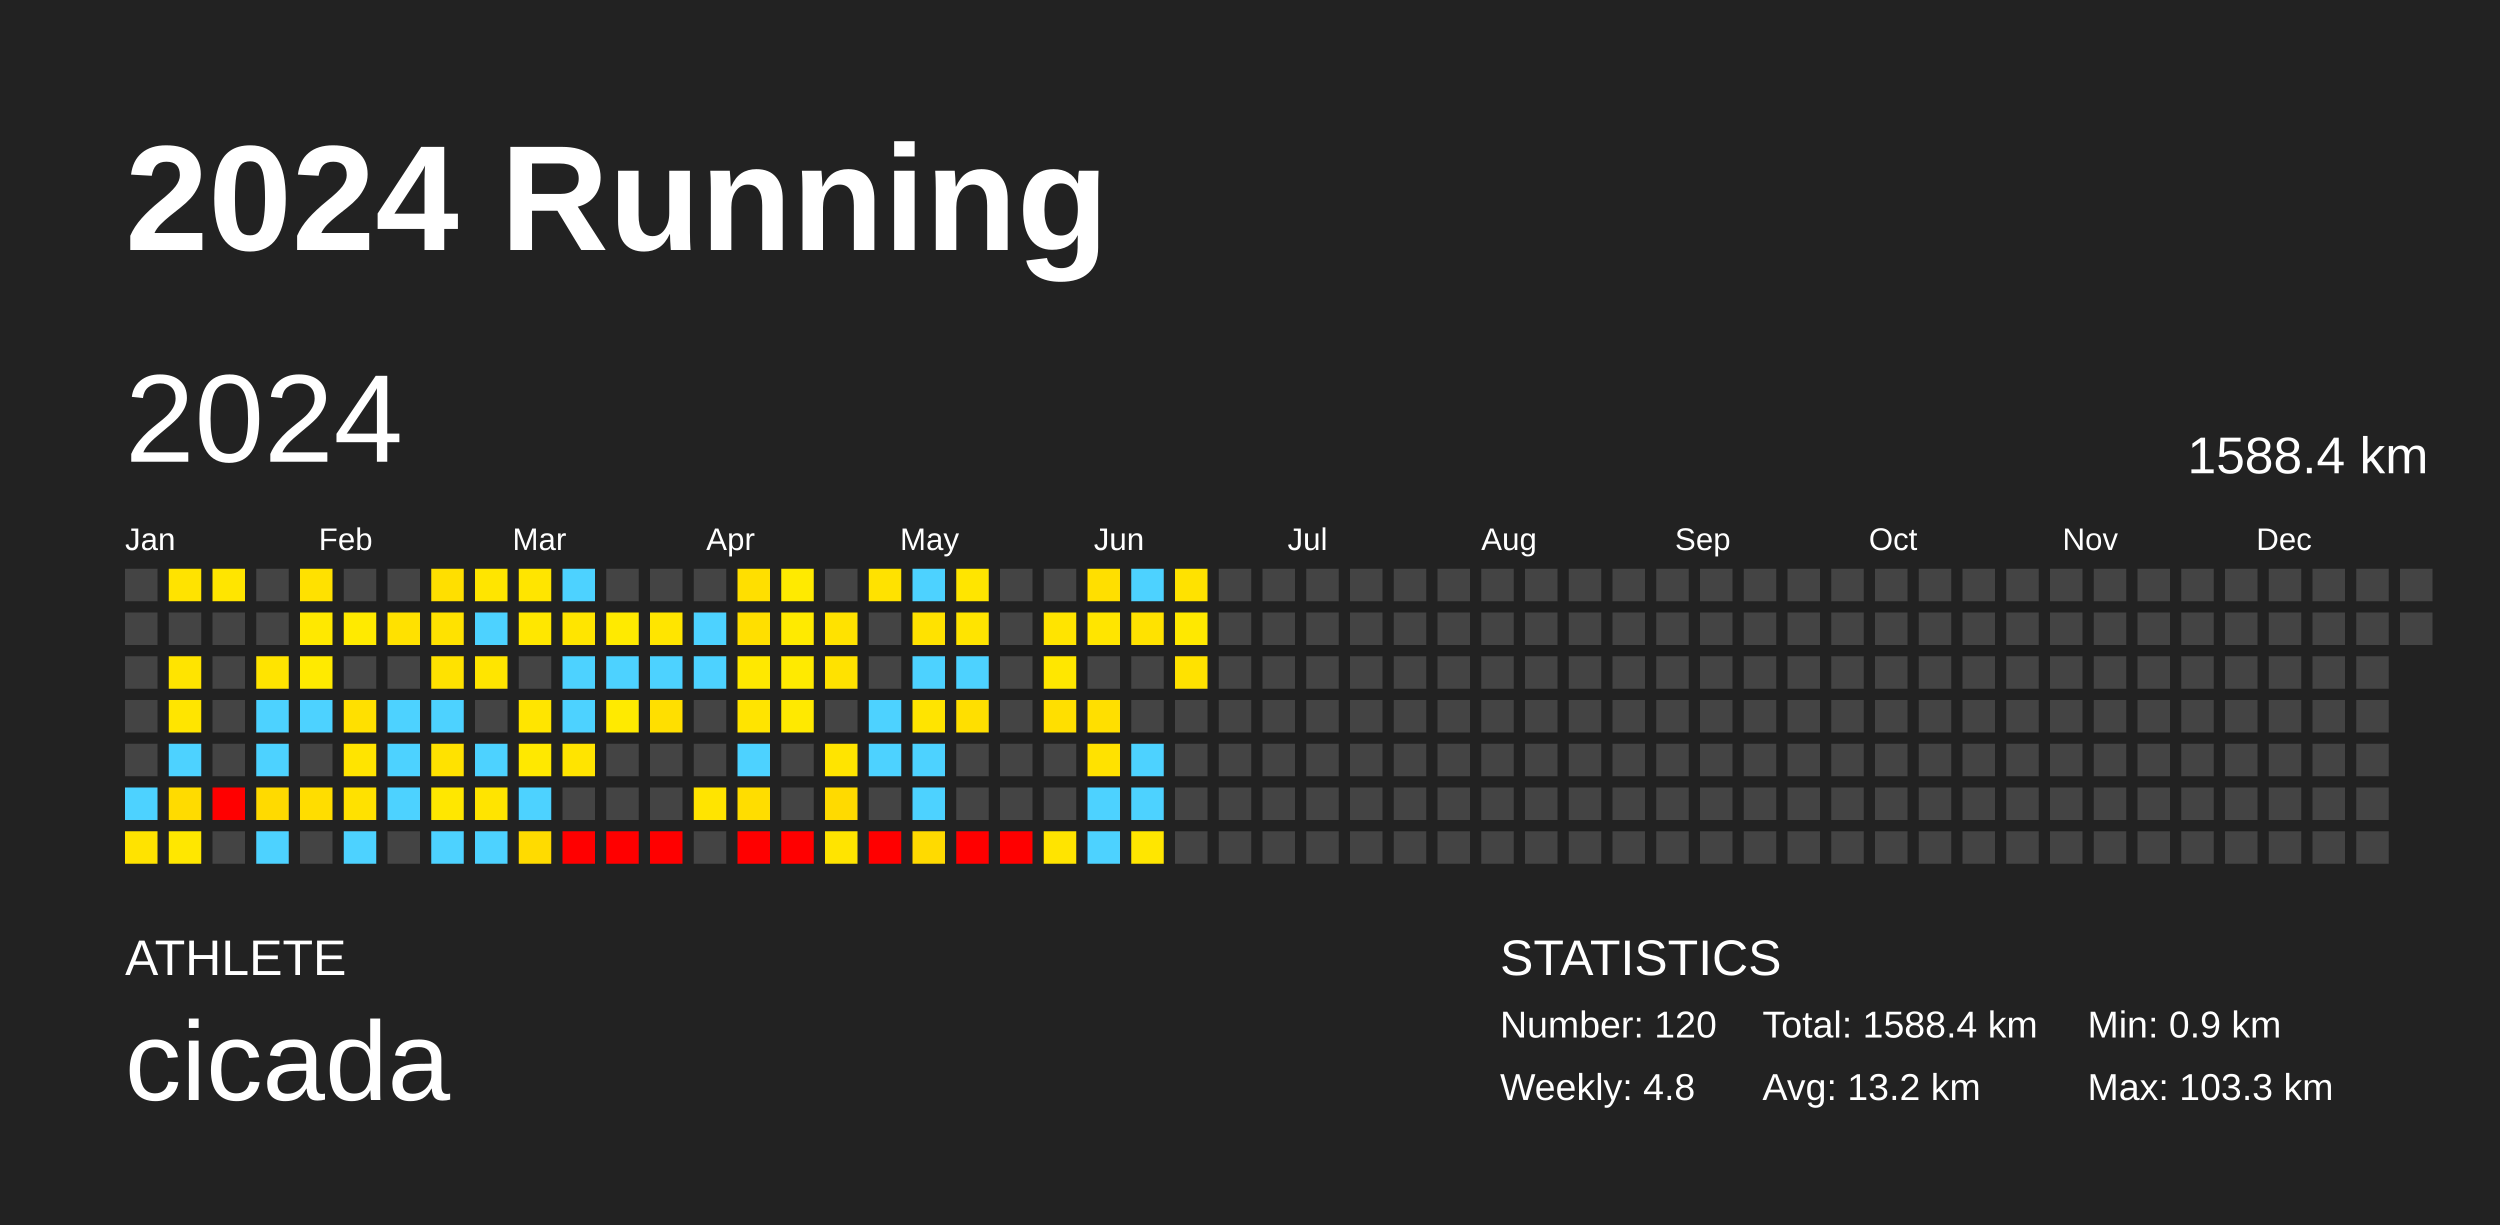
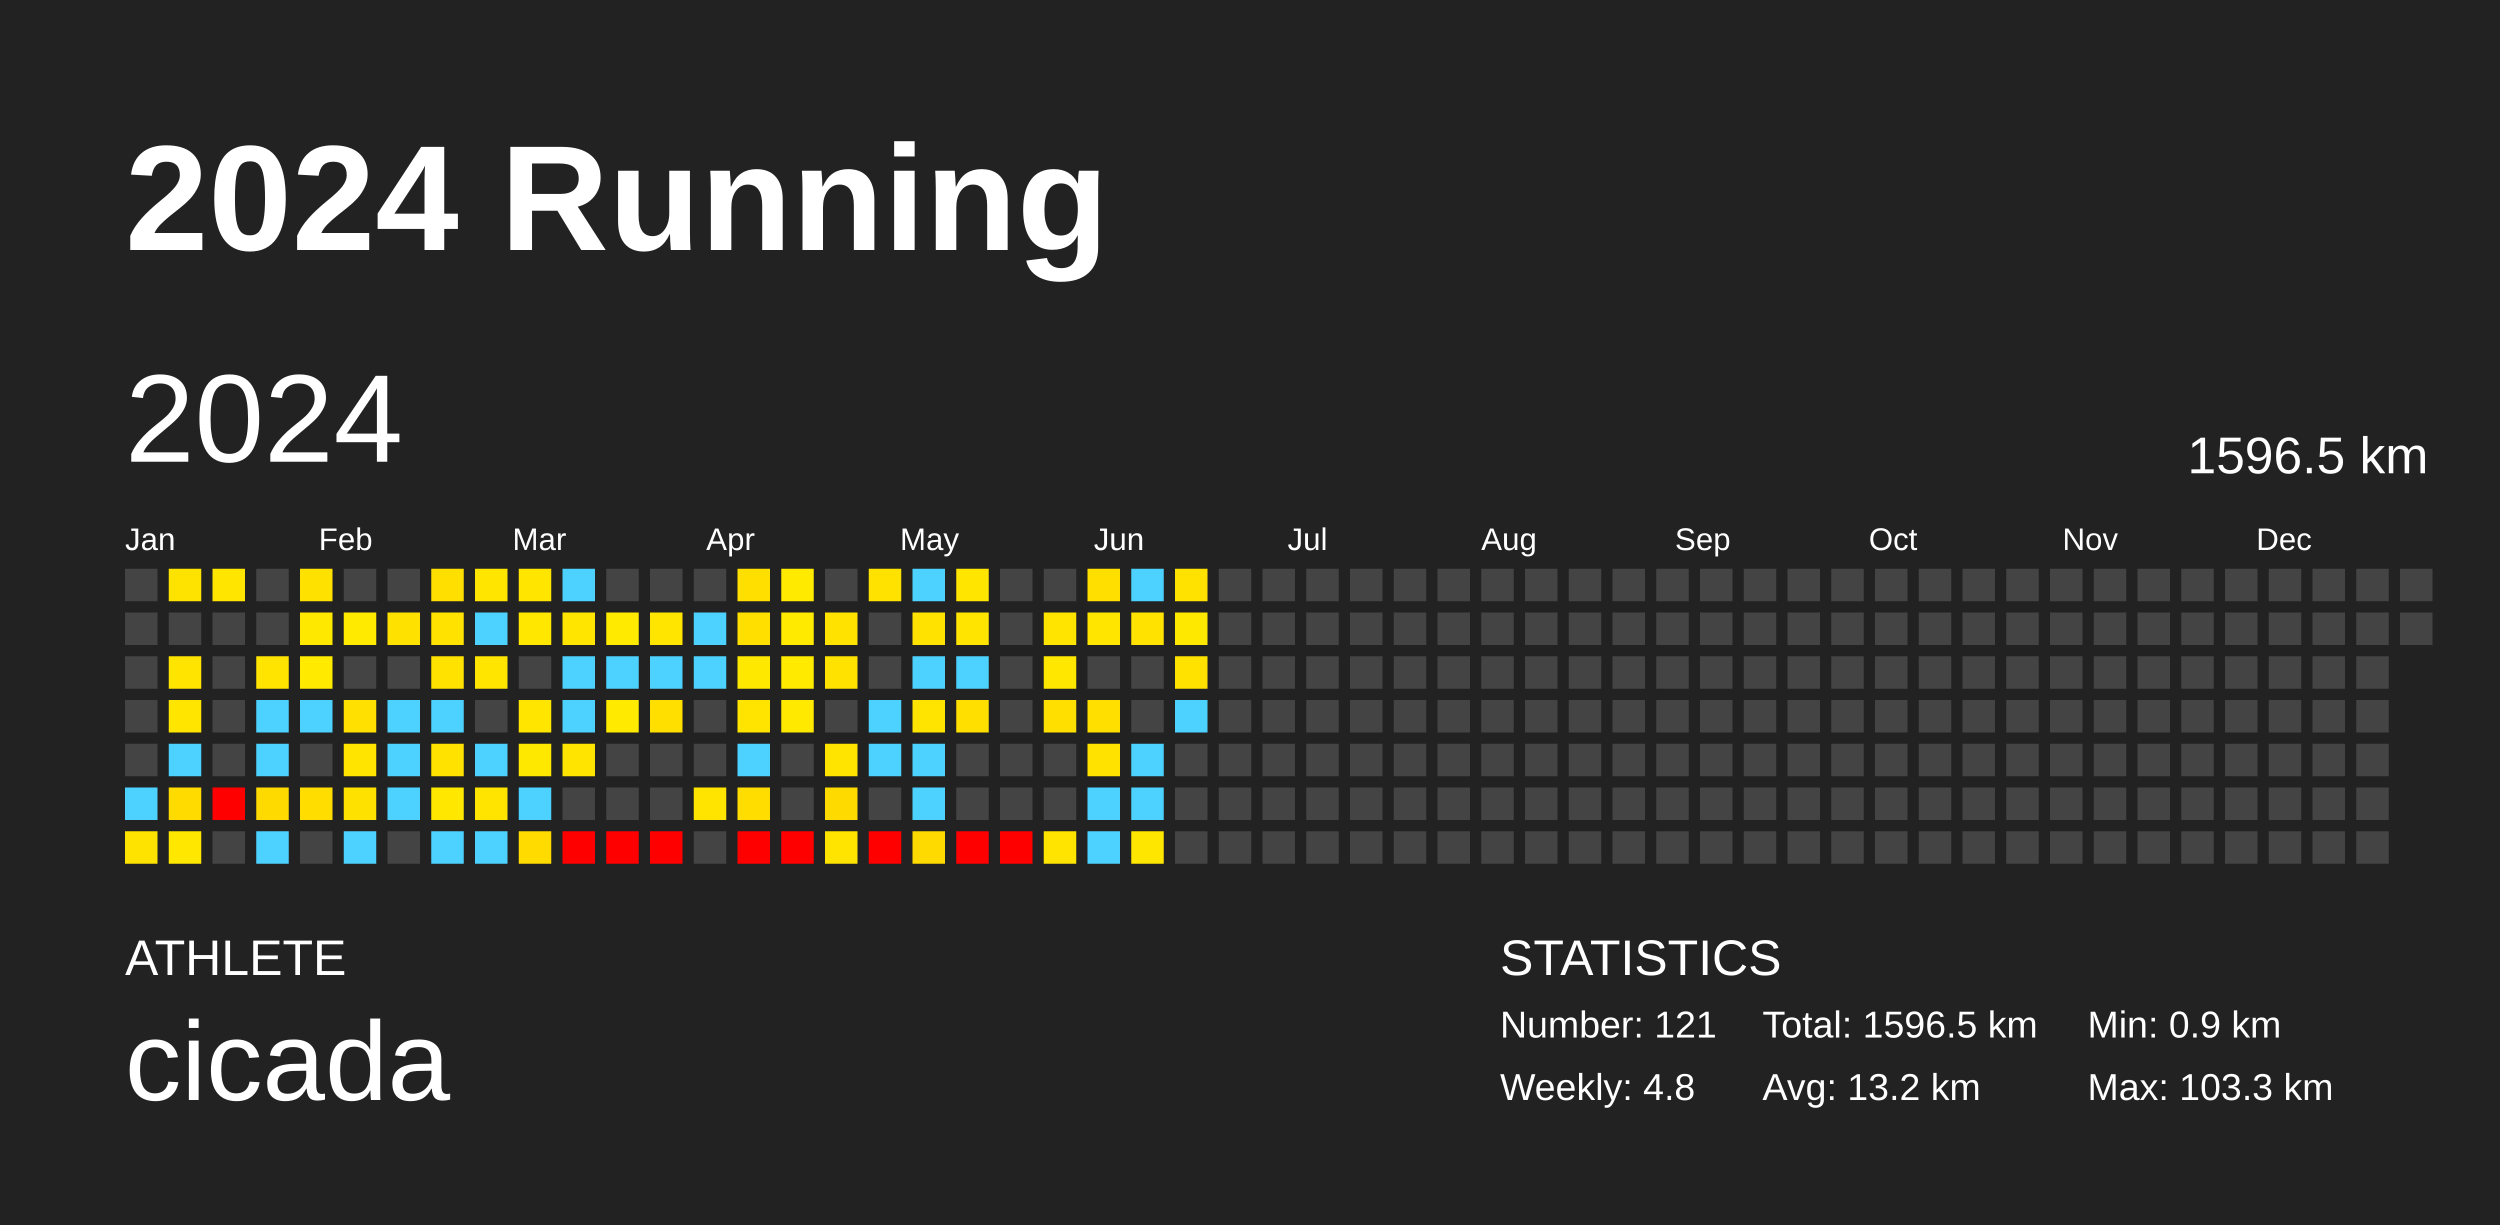
<svg xmlns="http://www.w3.org/2000/svg" baseProfile="full" height="98mm" version="1.1" viewBox="0,0,200,98" width="200mm">
  <defs />
  <rect fill="#222222" height="98" width="200" x="0" y="0" />
  <text fill="#FFFFFF" style="font-size:12px; font-family:Arial; font-weight:bold;" x="10" y="20">2024 Running</text>
  <text fill="#FFFFFF" style="font-size:4px; font-family:Arial" x="10" y="78">ATHLETE</text>
  <text fill="#FFFFFF" style="font-size:9px; font-family:Arial" x="10" y="88">cicada</text>
  <text fill="#FFFFFF" style="font-size:4px; font-family:Arial" x="120" y="78">STATISTICS</text>
-   <text fill="#FFFFFF" style="font-size:3px; font-family:Arial" x="120" y="83">Number: 120</text>
+   <text fill="#FFFFFF" style="font-size:3px; font-family:Arial" x="120" y="83">Number: 121</text>
  <text fill="#FFFFFF" style="font-size:3px; font-family:Arial" x="120" y="88">Weekly: 4.8</text>
-   <text fill="#FFFFFF" style="font-size:3px; font-family:Arial" x="141" y="83">Total: 1588.4 km</text>
+   <text fill="#FFFFFF" style="font-size:3px; font-family:Arial" x="141" y="83">Total: 1596.5 km</text>
  <text fill="#FFFFFF" style="font-size:3px; font-family:Arial" x="141" y="88">Avg: 13.2 km</text>
  <text fill="#FFFFFF" style="font-size:3px; font-family:Arial" x="167" y="83">Min: 0.9 km</text>
  <text fill="#FFFFFF" style="font-size:3px; font-family:Arial" x="167" y="88">Max: 103.3 km</text>
  <text dominant-baseline="hanging" fill="#FFFFFF" style="font-size:10.0px; font-family:Arial;" x="10" y="30">2024</text>
-   <text dominant-baseline="hanging" fill="#FFFFFF" style="font-size:4.125px; font-family:Arial;" x="175" y="35">1588.4 km</text>
+   <text dominant-baseline="hanging" fill="#FFFFFF" style="font-size:4.125px; font-family:Arial;" x="175" y="35">1596.5 km</text>
  <text fill="#FFFFFF" style="font-size:2.5px; font-family:Arial" x="10.0" y="44">Jan</text>
  <text fill="#FFFFFF" style="font-size:2.5px; font-family:Arial" x="25.5" y="44">Feb</text>
  <text fill="#FFFFFF" style="font-size:2.5px; font-family:Arial" x="41.0" y="44">Mar</text>
  <text fill="#FFFFFF" style="font-size:2.5px; font-family:Arial" x="56.5" y="44">Apr</text>
  <text fill="#FFFFFF" style="font-size:2.5px; font-family:Arial" x="72.0" y="44">May</text>
  <text fill="#FFFFFF" style="font-size:2.5px; font-family:Arial" x="87.5" y="44">Jun</text>
  <text fill="#FFFFFF" style="font-size:2.5px; font-family:Arial" x="103.0" y="44">Jul</text>
  <text fill="#FFFFFF" style="font-size:2.5px; font-family:Arial" x="118.5" y="44">Aug</text>
  <text fill="#FFFFFF" style="font-size:2.5px; font-family:Arial" x="134.0" y="44">Sep</text>
  <text fill="#FFFFFF" style="font-size:2.5px; font-family:Arial" x="149.5" y="44">Oct</text>
  <text fill="#FFFFFF" style="font-size:2.5px; font-family:Arial" x="165.0" y="44">Nov</text>
  <text fill="#FFFFFF" style="font-size:2.5px; font-family:Arial" x="180.5" y="44">Dec</text>
  <rect fill="#444444" height="2.6" width="2.6" x="10.0" y="45.5" />
  <rect fill="#444444" height="2.6" width="2.6" x="10.0" y="49.0" />
  <rect fill="#444444" height="2.6" width="2.6" x="10.0" y="52.5" />
  <rect fill="#444444" height="2.6" width="2.6" x="10.0" y="56.0" />
  <rect fill="#444444" height="2.6" width="2.6" x="10.0" y="59.5" />
  <rect fill="#4dd2ff" height="2.6" width="2.6" x="10.0" y="63.0" />
  <rect fill="#ffe300" height="2.6" width="2.6" x="10.0" y="66.5" />
  <rect fill="#ffe300" height="2.6" width="2.6" x="13.5" y="45.5" />
  <rect fill="#444444" height="2.6" width="2.6" x="13.5" y="49.0" />
  <rect fill="#ffe400" height="2.6" width="2.6" x="13.5" y="52.5" />
  <rect fill="#ffe500" height="2.6" width="2.6" x="13.5" y="56.0" />
  <rect fill="#4dd2ff" height="2.6" width="2.6" x="13.5" y="59.5" />
  <rect fill="#ffdb00" height="2.6" width="2.6" x="13.5" y="63.0" />
  <rect fill="#ffe700" height="2.6" width="2.6" x="13.5" y="66.5" />
  <rect fill="#ffe500" height="2.6" width="2.6" x="17.0" y="45.5" />
  <rect fill="#444444" height="2.6" width="2.6" x="17.0" y="49.0" />
  <rect fill="#444444" height="2.6" width="2.6" x="17.0" y="52.5" />
  <rect fill="#444444" height="2.6" width="2.6" x="17.0" y="56.0" />
  <rect fill="#444444" height="2.6" width="2.6" x="17.0" y="59.5" />
  <rect fill="red" height="2.6" width="2.6" x="17.0" y="63.0" />
  <rect fill="#444444" height="2.6" width="2.6" x="17.0" y="66.5" />
  <rect fill="#444444" height="2.6" width="2.6" x="20.5" y="45.5" />
  <rect fill="#444444" height="2.6" width="2.6" x="20.5" y="49.0" />
  <rect fill="#ffe400" height="2.6" width="2.6" x="20.5" y="52.5" />
  <rect fill="#4dd2ff" height="2.6" width="2.6" x="20.5" y="56.0" />
  <rect fill="#4dd2ff" height="2.6" width="2.6" x="20.5" y="59.5" />
  <rect fill="#ffda00" height="2.6" width="2.6" x="20.5" y="63.0" />
  <rect fill="#4dd2ff" height="2.6" width="2.6" x="20.5" y="66.5" />
  <rect fill="#ffe100" height="2.6" width="2.6" x="24.0" y="45.5" />
  <rect fill="#ffe800" height="2.6" width="2.6" x="24.0" y="49.0" />
  <rect fill="#ffea00" height="2.6" width="2.6" x="24.0" y="52.5" />
  <rect fill="#4dd2ff" height="2.6" width="2.6" x="24.0" y="56.0" />
  <rect fill="#444444" height="2.6" width="2.6" x="24.0" y="59.5" />
  <rect fill="#ffdd00" height="2.6" width="2.6" x="24.0" y="63.0" />
  <rect fill="#444444" height="2.6" width="2.6" x="24.0" y="66.5" />
  <rect fill="#444444" height="2.6" width="2.6" x="27.5" y="45.5" />
  <rect fill="#ffea00" height="2.6" width="2.6" x="27.5" y="49.0" />
  <rect fill="#444444" height="2.6" width="2.6" x="27.5" y="52.5" />
  <rect fill="#ffe000" height="2.6" width="2.6" x="27.5" y="56.0" />
  <rect fill="#ffe400" height="2.6" width="2.6" x="27.5" y="59.5" />
  <rect fill="#ffe100" height="2.6" width="2.6" x="27.5" y="63.0" />
  <rect fill="#4dd2ff" height="2.6" width="2.6" x="27.5" y="66.5" />
  <rect fill="#444444" height="2.6" width="2.6" x="31.0" y="45.5" />
  <rect fill="#ffe100" height="2.6" width="2.6" x="31.0" y="49.0" />
  <rect fill="#444444" height="2.6" width="2.6" x="31.0" y="52.5" />
  <rect fill="#4dd2ff" height="2.6" width="2.6" x="31.0" y="56.0" />
  <rect fill="#4dd2ff" height="2.6" width="2.6" x="31.0" y="59.5" />
  <rect fill="#4dd2ff" height="2.6" width="2.6" x="31.0" y="63.0" />
  <rect fill="#444444" height="2.6" width="2.6" x="31.0" y="66.5" />
  <rect fill="#ffdf00" height="2.6" width="2.6" x="34.5" y="45.5" />
  <rect fill="#ffe200" height="2.6" width="2.6" x="34.5" y="49.0" />
  <rect fill="#ffe200" height="2.6" width="2.6" x="34.5" y="52.5" />
  <rect fill="#4dd2ff" height="2.6" width="2.6" x="34.5" y="56.0" />
  <rect fill="#ffe200" height="2.6" width="2.6" x="34.5" y="59.5" />
  <rect fill="#ffe700" height="2.6" width="2.6" x="34.5" y="63.0" />
  <rect fill="#4dd2ff" height="2.6" width="2.6" x="34.5" y="66.5" />
  <rect fill="#ffe500" height="2.6" width="2.6" x="38.0" y="45.5" />
  <rect fill="#4dd2ff" height="2.6" width="2.6" x="38.0" y="49.0" />
  <rect fill="#ffe500" height="2.6" width="2.6" x="38.0" y="52.5" />
  <rect fill="#444444" height="2.6" width="2.6" x="38.0" y="56.0" />
  <rect fill="#4dd2ff" height="2.6" width="2.6" x="38.0" y="59.5" />
  <rect fill="#ffe400" height="2.6" width="2.6" x="38.0" y="63.0" />
  <rect fill="#4dd2ff" height="2.6" width="2.6" x="38.0" y="66.5" />
  <rect fill="#ffe500" height="2.6" width="2.6" x="41.5" y="45.5" />
  <rect fill="#ffe700" height="2.6" width="2.6" x="41.5" y="49.0" />
  <rect fill="#444444" height="2.6" width="2.6" x="41.5" y="52.5" />
  <rect fill="#ffe500" height="2.6" width="2.6" x="41.5" y="56.0" />
  <rect fill="#ffe800" height="2.6" width="2.6" x="41.5" y="59.5" />
  <rect fill="#4dd2ff" height="2.6" width="2.6" x="41.5" y="63.0" />
  <rect fill="#ffdb00" height="2.6" width="2.6" x="41.5" y="66.5" />
  <rect fill="#4dd2ff" height="2.6" width="2.6" x="45.0" y="45.5" />
  <rect fill="#ffe500" height="2.6" width="2.6" x="45.0" y="49.0" />
  <rect fill="#4dd2ff" height="2.6" width="2.6" x="45.0" y="52.5" />
  <rect fill="#4dd2ff" height="2.6" width="2.6" x="45.0" y="56.0" />
  <rect fill="#ffe400" height="2.6" width="2.6" x="45.0" y="59.5" />
  <rect fill="#444444" height="2.6" width="2.6" x="45.0" y="63.0" />
  <rect fill="red" height="2.6" width="2.6" x="45.0" y="66.5" />
  <rect fill="#444444" height="2.6" width="2.6" x="48.5" y="45.5" />
  <rect fill="#ffea00" height="2.6" width="2.6" x="48.5" y="49.0" />
  <rect fill="#4dd2ff" height="2.6" width="2.6" x="48.5" y="52.5" />
  <rect fill="#ffea00" height="2.6" width="2.6" x="48.5" y="56.0" />
  <rect fill="#444444" height="2.6" width="2.6" x="48.5" y="59.5" />
  <rect fill="#444444" height="2.6" width="2.6" x="48.5" y="63.0" />
  <rect fill="red" height="2.6" width="2.6" x="48.5" y="66.5" />
  <rect fill="#444444" height="2.6" width="2.6" x="52.0" y="45.5" />
  <rect fill="#ffe500" height="2.6" width="2.6" x="52.0" y="49.0" />
  <rect fill="#4dd2ff" height="2.6" width="2.6" x="52.0" y="52.5" />
  <rect fill="#ffdf00" height="2.6" width="2.6" x="52.0" y="56.0" />
  <rect fill="#444444" height="2.6" width="2.6" x="52.0" y="59.5" />
  <rect fill="#444444" height="2.6" width="2.6" x="52.0" y="63.0" />
  <rect fill="red" height="2.6" width="2.6" x="52.0" y="66.5" />
  <rect fill="#444444" height="2.6" width="2.6" x="55.5" y="45.5" />
  <rect fill="#4dd2ff" height="2.6" width="2.6" x="55.5" y="49.0" />
  <rect fill="#4dd2ff" height="2.6" width="2.6" x="55.5" y="52.5" />
  <rect fill="#444444" height="2.6" width="2.6" x="55.5" y="56.0" />
  <rect fill="#444444" height="2.6" width="2.6" x="55.5" y="59.5" />
  <rect fill="#ffe400" height="2.6" width="2.6" x="55.5" y="63.0" />
  <rect fill="#444444" height="2.6" width="2.6" x="55.5" y="66.5" />
  <rect fill="#ffdf00" height="2.6" width="2.6" x="59.0" y="45.5" />
  <rect fill="#ffdf00" height="2.6" width="2.6" x="59.0" y="49.0" />
  <rect fill="#ffe800" height="2.6" width="2.6" x="59.0" y="52.5" />
  <rect fill="#ffe400" height="2.6" width="2.6" x="59.0" y="56.0" />
  <rect fill="#4dd2ff" height="2.6" width="2.6" x="59.0" y="59.5" />
  <rect fill="#ffdd00" height="2.6" width="2.6" x="59.0" y="63.0" />
  <rect fill="red" height="2.6" width="2.6" x="59.0" y="66.5" />
  <rect fill="#ffea00" height="2.6" width="2.6" x="62.5" y="45.5" />
  <rect fill="#ffea00" height="2.6" width="2.6" x="62.5" y="49.0" />
  <rect fill="#ffea00" height="2.6" width="2.6" x="62.5" y="52.5" />
  <rect fill="#ffe900" height="2.6" width="2.6" x="62.5" y="56.0" />
  <rect fill="#444444" height="2.6" width="2.6" x="62.5" y="59.5" />
  <rect fill="#444444" height="2.6" width="2.6" x="62.5" y="63.0" />
  <rect fill="red" height="2.6" width="2.6" x="62.5" y="66.5" />
  <rect fill="#444444" height="2.6" width="2.6" x="66.0" y="45.5" />
  <rect fill="#ffe200" height="2.6" width="2.6" x="66.0" y="49.0" />
  <rect fill="#ffe200" height="2.6" width="2.6" x="66.0" y="52.5" />
  <rect fill="#444444" height="2.6" width="2.6" x="66.0" y="56.0" />
  <rect fill="#ffe400" height="2.6" width="2.6" x="66.0" y="59.5" />
  <rect fill="#ffda00" height="2.6" width="2.6" x="66.0" y="63.0" />
  <rect fill="#ffe400" height="2.6" width="2.6" x="66.0" y="66.5" />
  <rect fill="#ffe200" height="2.6" width="2.6" x="69.5" y="45.5" />
  <rect fill="#444444" height="2.6" width="2.6" x="69.5" y="49.0" />
  <rect fill="#444444" height="2.6" width="2.6" x="69.5" y="52.5" />
  <rect fill="#4dd2ff" height="2.6" width="2.6" x="69.5" y="56.0" />
  <rect fill="#4dd2ff" height="2.6" width="2.6" x="69.5" y="59.5" />
  <rect fill="#444444" height="2.6" width="2.6" x="69.5" y="63.0" />
  <rect fill="red" height="2.6" width="2.6" x="69.5" y="66.5" />
  <rect fill="#4dd2ff" height="2.6" width="2.6" x="73.0" y="45.5" />
  <rect fill="#ffe200" height="2.6" width="2.6" x="73.0" y="49.0" />
  <rect fill="#4dd2ff" height="2.6" width="2.6" x="73.0" y="52.5" />
  <rect fill="#ffe400" height="2.6" width="2.6" x="73.0" y="56.0" />
  <rect fill="#4dd2ff" height="2.6" width="2.6" x="73.0" y="59.5" />
  <rect fill="#4dd2ff" height="2.6" width="2.6" x="73.0" y="63.0" />
  <rect fill="#ffda00" height="2.6" width="2.6" x="73.0" y="66.5" />
  <rect fill="#ffe500" height="2.6" width="2.6" x="76.5" y="45.5" />
  <rect fill="#ffe400" height="2.6" width="2.6" x="76.5" y="49.0" />
  <rect fill="#4dd2ff" height="2.6" width="2.6" x="76.5" y="52.5" />
  <rect fill="#ffdf00" height="2.6" width="2.6" x="76.5" y="56.0" />
  <rect fill="#444444" height="2.6" width="2.6" x="76.5" y="59.5" />
  <rect fill="#444444" height="2.6" width="2.6" x="76.5" y="63.0" />
  <rect fill="red" height="2.6" width="2.6" x="76.5" y="66.5" />
  <rect fill="#444444" height="2.6" width="2.6" x="80.0" y="45.5" />
  <rect fill="#444444" height="2.6" width="2.6" x="80.0" y="49.0" />
  <rect fill="#444444" height="2.6" width="2.6" x="80.0" y="52.5" />
  <rect fill="#444444" height="2.6" width="2.6" x="80.0" y="56.0" />
  <rect fill="#444444" height="2.6" width="2.6" x="80.0" y="59.5" />
  <rect fill="#444444" height="2.6" width="2.6" x="80.0" y="63.0" />
  <rect fill="red" height="2.6" width="2.6" x="80.0" y="66.5" />
  <rect fill="#444444" height="2.6" width="2.6" x="83.5" y="45.5" />
  <rect fill="#ffe400" height="2.6" width="2.6" x="83.5" y="49.0" />
  <rect fill="#ffe700" height="2.6" width="2.6" x="83.5" y="52.5" />
  <rect fill="#ffdf00" height="2.6" width="2.6" x="83.5" y="56.0" />
  <rect fill="#444444" height="2.6" width="2.6" x="83.5" y="59.5" />
  <rect fill="#444444" height="2.6" width="2.6" x="83.5" y="63.0" />
  <rect fill="#ffe400" height="2.6" width="2.6" x="83.5" y="66.5" />
  <rect fill="#ffdf00" height="2.6" width="2.6" x="87.0" y="45.5" />
  <rect fill="#ffe500" height="2.6" width="2.6" x="87.0" y="49.0" />
  <rect fill="#444444" height="2.6" width="2.6" x="87.0" y="52.5" />
  <rect fill="#ffdf00" height="2.6" width="2.6" x="87.0" y="56.0" />
  <rect fill="#ffe200" height="2.6" width="2.6" x="87.0" y="59.5" />
  <rect fill="#4dd2ff" height="2.6" width="2.6" x="87.0" y="63.0" />
  <rect fill="#4dd2ff" height="2.6" width="2.6" x="87.0" y="66.5" />
  <rect fill="#4dd2ff" height="2.6" width="2.6" x="90.5" y="45.5" />
  <rect fill="#ffe200" height="2.6" width="2.6" x="90.5" y="49.0" />
  <rect fill="#444444" height="2.6" width="2.6" x="90.5" y="52.5" />
  <rect fill="#444444" height="2.6" width="2.6" x="90.5" y="56.0" />
  <rect fill="#4dd2ff" height="2.6" width="2.6" x="90.5" y="59.5" />
  <rect fill="#4dd2ff" height="2.6" width="2.6" x="90.5" y="63.0" />
  <rect fill="#ffe600" height="2.6" width="2.6" x="90.5" y="66.5" />
  <rect fill="#ffe200" height="2.6" width="2.6" x="94.0" y="45.5" />
  <rect fill="#ffe800" height="2.6" width="2.6" x="94.0" y="49.0" />
  <rect fill="#ffe200" height="2.6" width="2.6" x="94.0" y="52.5" />
-   <rect fill="#444444" height="2.6" width="2.6" x="94.0" y="56.0" />
+   <rect fill="#4dd2ff" height="2.6" width="2.6" x="94.0" y="56.0" />
  <rect fill="#444444" height="2.6" width="2.6" x="94.0" y="59.5" />
  <rect fill="#444444" height="2.6" width="2.6" x="94.0" y="63.0" />
  <rect fill="#444444" height="2.6" width="2.6" x="94.0" y="66.5" />
  <rect fill="#444444" height="2.6" width="2.6" x="97.5" y="45.5" />
  <rect fill="#444444" height="2.6" width="2.6" x="97.5" y="49.0" />
  <rect fill="#444444" height="2.6" width="2.6" x="97.5" y="52.5" />
  <rect fill="#444444" height="2.6" width="2.6" x="97.5" y="56.0" />
  <rect fill="#444444" height="2.6" width="2.6" x="97.5" y="59.5" />
  <rect fill="#444444" height="2.6" width="2.6" x="97.5" y="63.0" />
  <rect fill="#444444" height="2.6" width="2.6" x="97.5" y="66.5" />
  <rect fill="#444444" height="2.6" width="2.6" x="101.0" y="45.5" />
  <rect fill="#444444" height="2.6" width="2.6" x="101.0" y="49.0" />
  <rect fill="#444444" height="2.6" width="2.6" x="101.0" y="52.5" />
  <rect fill="#444444" height="2.6" width="2.6" x="101.0" y="56.0" />
  <rect fill="#444444" height="2.6" width="2.6" x="101.0" y="59.5" />
  <rect fill="#444444" height="2.6" width="2.6" x="101.0" y="63.0" />
  <rect fill="#444444" height="2.6" width="2.6" x="101.0" y="66.5" />
  <rect fill="#444444" height="2.6" width="2.6" x="104.5" y="45.5" />
  <rect fill="#444444" height="2.6" width="2.6" x="104.5" y="49.0" />
  <rect fill="#444444" height="2.6" width="2.6" x="104.5" y="52.5" />
  <rect fill="#444444" height="2.6" width="2.6" x="104.5" y="56.0" />
  <rect fill="#444444" height="2.6" width="2.6" x="104.5" y="59.5" />
  <rect fill="#444444" height="2.6" width="2.6" x="104.5" y="63.0" />
  <rect fill="#444444" height="2.6" width="2.6" x="104.5" y="66.5" />
  <rect fill="#444444" height="2.6" width="2.6" x="108.0" y="45.5" />
  <rect fill="#444444" height="2.6" width="2.6" x="108.0" y="49.0" />
  <rect fill="#444444" height="2.6" width="2.6" x="108.0" y="52.5" />
  <rect fill="#444444" height="2.6" width="2.6" x="108.0" y="56.0" />
  <rect fill="#444444" height="2.6" width="2.6" x="108.0" y="59.5" />
  <rect fill="#444444" height="2.6" width="2.6" x="108.0" y="63.0" />
  <rect fill="#444444" height="2.6" width="2.6" x="108.0" y="66.5" />
  <rect fill="#444444" height="2.6" width="2.6" x="111.5" y="45.5" />
  <rect fill="#444444" height="2.6" width="2.6" x="111.5" y="49.0" />
  <rect fill="#444444" height="2.6" width="2.6" x="111.5" y="52.5" />
  <rect fill="#444444" height="2.6" width="2.6" x="111.5" y="56.0" />
  <rect fill="#444444" height="2.6" width="2.6" x="111.5" y="59.5" />
  <rect fill="#444444" height="2.6" width="2.6" x="111.5" y="63.0" />
  <rect fill="#444444" height="2.6" width="2.6" x="111.5" y="66.5" />
  <rect fill="#444444" height="2.6" width="2.6" x="115.0" y="45.5" />
  <rect fill="#444444" height="2.6" width="2.6" x="115.0" y="49.0" />
  <rect fill="#444444" height="2.6" width="2.6" x="115.0" y="52.5" />
  <rect fill="#444444" height="2.6" width="2.6" x="115.0" y="56.0" />
  <rect fill="#444444" height="2.6" width="2.6" x="115.0" y="59.5" />
  <rect fill="#444444" height="2.6" width="2.6" x="115.0" y="63.0" />
  <rect fill="#444444" height="2.6" width="2.6" x="115.0" y="66.5" />
  <rect fill="#444444" height="2.6" width="2.6" x="118.5" y="45.5" />
  <rect fill="#444444" height="2.6" width="2.6" x="118.5" y="49.0" />
  <rect fill="#444444" height="2.6" width="2.6" x="118.5" y="52.5" />
  <rect fill="#444444" height="2.6" width="2.6" x="118.5" y="56.0" />
  <rect fill="#444444" height="2.6" width="2.6" x="118.5" y="59.5" />
  <rect fill="#444444" height="2.6" width="2.6" x="118.5" y="63.0" />
  <rect fill="#444444" height="2.6" width="2.6" x="118.5" y="66.5" />
  <rect fill="#444444" height="2.6" width="2.6" x="122.0" y="45.5" />
  <rect fill="#444444" height="2.6" width="2.6" x="122.0" y="49.0" />
  <rect fill="#444444" height="2.6" width="2.6" x="122.0" y="52.5" />
  <rect fill="#444444" height="2.6" width="2.6" x="122.0" y="56.0" />
  <rect fill="#444444" height="2.6" width="2.6" x="122.0" y="59.5" />
  <rect fill="#444444" height="2.6" width="2.6" x="122.0" y="63.0" />
  <rect fill="#444444" height="2.6" width="2.6" x="122.0" y="66.5" />
  <rect fill="#444444" height="2.6" width="2.6" x="125.5" y="45.5" />
  <rect fill="#444444" height="2.6" width="2.6" x="125.5" y="49.0" />
  <rect fill="#444444" height="2.6" width="2.6" x="125.5" y="52.5" />
  <rect fill="#444444" height="2.6" width="2.6" x="125.5" y="56.0" />
  <rect fill="#444444" height="2.6" width="2.6" x="125.5" y="59.5" />
  <rect fill="#444444" height="2.6" width="2.6" x="125.5" y="63.0" />
  <rect fill="#444444" height="2.6" width="2.6" x="125.5" y="66.5" />
  <rect fill="#444444" height="2.6" width="2.6" x="129.0" y="45.5" />
  <rect fill="#444444" height="2.6" width="2.6" x="129.0" y="49.0" />
  <rect fill="#444444" height="2.6" width="2.6" x="129.0" y="52.5" />
  <rect fill="#444444" height="2.6" width="2.6" x="129.0" y="56.0" />
  <rect fill="#444444" height="2.6" width="2.6" x="129.0" y="59.5" />
  <rect fill="#444444" height="2.6" width="2.6" x="129.0" y="63.0" />
  <rect fill="#444444" height="2.6" width="2.6" x="129.0" y="66.5" />
  <rect fill="#444444" height="2.6" width="2.6" x="132.5" y="45.5" />
  <rect fill="#444444" height="2.6" width="2.6" x="132.5" y="49.0" />
  <rect fill="#444444" height="2.6" width="2.6" x="132.5" y="52.5" />
  <rect fill="#444444" height="2.6" width="2.6" x="132.5" y="56.0" />
  <rect fill="#444444" height="2.6" width="2.6" x="132.5" y="59.5" />
  <rect fill="#444444" height="2.6" width="2.6" x="132.5" y="63.0" />
  <rect fill="#444444" height="2.6" width="2.6" x="132.5" y="66.5" />
  <rect fill="#444444" height="2.6" width="2.6" x="136.0" y="45.5" />
  <rect fill="#444444" height="2.6" width="2.6" x="136.0" y="49.0" />
  <rect fill="#444444" height="2.6" width="2.6" x="136.0" y="52.5" />
  <rect fill="#444444" height="2.6" width="2.6" x="136.0" y="56.0" />
  <rect fill="#444444" height="2.6" width="2.6" x="136.0" y="59.5" />
  <rect fill="#444444" height="2.6" width="2.6" x="136.0" y="63.0" />
  <rect fill="#444444" height="2.6" width="2.6" x="136.0" y="66.5" />
  <rect fill="#444444" height="2.6" width="2.6" x="139.5" y="45.5" />
  <rect fill="#444444" height="2.6" width="2.6" x="139.5" y="49.0" />
  <rect fill="#444444" height="2.6" width="2.6" x="139.5" y="52.5" />
  <rect fill="#444444" height="2.6" width="2.6" x="139.5" y="56.0" />
  <rect fill="#444444" height="2.6" width="2.6" x="139.5" y="59.5" />
  <rect fill="#444444" height="2.6" width="2.6" x="139.5" y="63.0" />
  <rect fill="#444444" height="2.6" width="2.6" x="139.5" y="66.5" />
  <rect fill="#444444" height="2.6" width="2.6" x="143.0" y="45.5" />
  <rect fill="#444444" height="2.6" width="2.6" x="143.0" y="49.0" />
  <rect fill="#444444" height="2.6" width="2.6" x="143.0" y="52.5" />
  <rect fill="#444444" height="2.6" width="2.6" x="143.0" y="56.0" />
  <rect fill="#444444" height="2.6" width="2.6" x="143.0" y="59.5" />
  <rect fill="#444444" height="2.6" width="2.6" x="143.0" y="63.0" />
  <rect fill="#444444" height="2.6" width="2.6" x="143.0" y="66.5" />
  <rect fill="#444444" height="2.6" width="2.6" x="146.5" y="45.5" />
  <rect fill="#444444" height="2.6" width="2.6" x="146.5" y="49.0" />
  <rect fill="#444444" height="2.6" width="2.6" x="146.5" y="52.5" />
  <rect fill="#444444" height="2.6" width="2.6" x="146.5" y="56.0" />
  <rect fill="#444444" height="2.6" width="2.6" x="146.5" y="59.5" />
  <rect fill="#444444" height="2.6" width="2.6" x="146.5" y="63.0" />
  <rect fill="#444444" height="2.6" width="2.6" x="146.5" y="66.5" />
  <rect fill="#444444" height="2.6" width="2.6" x="150.0" y="45.5" />
  <rect fill="#444444" height="2.6" width="2.6" x="150.0" y="49.0" />
  <rect fill="#444444" height="2.6" width="2.6" x="150.0" y="52.5" />
  <rect fill="#444444" height="2.6" width="2.6" x="150.0" y="56.0" />
  <rect fill="#444444" height="2.6" width="2.6" x="150.0" y="59.5" />
  <rect fill="#444444" height="2.6" width="2.6" x="150.0" y="63.0" />
  <rect fill="#444444" height="2.6" width="2.6" x="150.0" y="66.5" />
  <rect fill="#444444" height="2.6" width="2.6" x="153.5" y="45.5" />
  <rect fill="#444444" height="2.6" width="2.6" x="153.5" y="49.0" />
  <rect fill="#444444" height="2.6" width="2.6" x="153.5" y="52.5" />
  <rect fill="#444444" height="2.6" width="2.6" x="153.5" y="56.0" />
  <rect fill="#444444" height="2.6" width="2.6" x="153.5" y="59.5" />
  <rect fill="#444444" height="2.6" width="2.6" x="153.5" y="63.0" />
  <rect fill="#444444" height="2.6" width="2.6" x="153.5" y="66.5" />
  <rect fill="#444444" height="2.6" width="2.6" x="157.0" y="45.5" />
  <rect fill="#444444" height="2.6" width="2.6" x="157.0" y="49.0" />
  <rect fill="#444444" height="2.6" width="2.6" x="157.0" y="52.5" />
  <rect fill="#444444" height="2.6" width="2.6" x="157.0" y="56.0" />
  <rect fill="#444444" height="2.6" width="2.6" x="157.0" y="59.5" />
  <rect fill="#444444" height="2.6" width="2.6" x="157.0" y="63.0" />
  <rect fill="#444444" height="2.6" width="2.6" x="157.0" y="66.5" />
  <rect fill="#444444" height="2.6" width="2.6" x="160.5" y="45.5" />
  <rect fill="#444444" height="2.6" width="2.6" x="160.5" y="49.0" />
  <rect fill="#444444" height="2.6" width="2.6" x="160.5" y="52.5" />
  <rect fill="#444444" height="2.6" width="2.6" x="160.5" y="56.0" />
  <rect fill="#444444" height="2.6" width="2.6" x="160.5" y="59.5" />
  <rect fill="#444444" height="2.6" width="2.6" x="160.5" y="63.0" />
  <rect fill="#444444" height="2.6" width="2.6" x="160.5" y="66.5" />
  <rect fill="#444444" height="2.6" width="2.6" x="164.0" y="45.5" />
  <rect fill="#444444" height="2.6" width="2.6" x="164.0" y="49.0" />
  <rect fill="#444444" height="2.6" width="2.6" x="164.0" y="52.5" />
  <rect fill="#444444" height="2.6" width="2.6" x="164.0" y="56.0" />
  <rect fill="#444444" height="2.6" width="2.6" x="164.0" y="59.5" />
  <rect fill="#444444" height="2.6" width="2.6" x="164.0" y="63.0" />
  <rect fill="#444444" height="2.6" width="2.6" x="164.0" y="66.5" />
  <rect fill="#444444" height="2.6" width="2.6" x="167.5" y="45.5" />
  <rect fill="#444444" height="2.6" width="2.6" x="167.5" y="49.0" />
  <rect fill="#444444" height="2.6" width="2.6" x="167.5" y="52.5" />
  <rect fill="#444444" height="2.6" width="2.6" x="167.5" y="56.0" />
  <rect fill="#444444" height="2.6" width="2.6" x="167.5" y="59.5" />
  <rect fill="#444444" height="2.6" width="2.6" x="167.5" y="63.0" />
  <rect fill="#444444" height="2.6" width="2.6" x="167.5" y="66.5" />
  <rect fill="#444444" height="2.6" width="2.6" x="171.0" y="45.5" />
  <rect fill="#444444" height="2.6" width="2.6" x="171.0" y="49.0" />
  <rect fill="#444444" height="2.6" width="2.6" x="171.0" y="52.5" />
  <rect fill="#444444" height="2.6" width="2.6" x="171.0" y="56.0" />
  <rect fill="#444444" height="2.6" width="2.6" x="171.0" y="59.5" />
  <rect fill="#444444" height="2.6" width="2.6" x="171.0" y="63.0" />
  <rect fill="#444444" height="2.6" width="2.6" x="171.0" y="66.5" />
  <rect fill="#444444" height="2.6" width="2.6" x="174.5" y="45.5" />
  <rect fill="#444444" height="2.6" width="2.6" x="174.5" y="49.0" />
  <rect fill="#444444" height="2.6" width="2.6" x="174.5" y="52.5" />
  <rect fill="#444444" height="2.6" width="2.6" x="174.5" y="56.0" />
  <rect fill="#444444" height="2.6" width="2.6" x="174.5" y="59.5" />
  <rect fill="#444444" height="2.6" width="2.6" x="174.5" y="63.0" />
  <rect fill="#444444" height="2.6" width="2.6" x="174.5" y="66.5" />
  <rect fill="#444444" height="2.6" width="2.6" x="178.0" y="45.5" />
  <rect fill="#444444" height="2.6" width="2.6" x="178.0" y="49.0" />
  <rect fill="#444444" height="2.6" width="2.6" x="178.0" y="52.5" />
  <rect fill="#444444" height="2.6" width="2.6" x="178.0" y="56.0" />
  <rect fill="#444444" height="2.6" width="2.6" x="178.0" y="59.5" />
  <rect fill="#444444" height="2.6" width="2.6" x="178.0" y="63.0" />
  <rect fill="#444444" height="2.6" width="2.6" x="178.0" y="66.5" />
  <rect fill="#444444" height="2.6" width="2.6" x="181.5" y="45.5" />
  <rect fill="#444444" height="2.6" width="2.6" x="181.5" y="49.0" />
  <rect fill="#444444" height="2.6" width="2.6" x="181.5" y="52.5" />
  <rect fill="#444444" height="2.6" width="2.6" x="181.5" y="56.0" />
  <rect fill="#444444" height="2.6" width="2.6" x="181.5" y="59.5" />
  <rect fill="#444444" height="2.6" width="2.6" x="181.5" y="63.0" />
  <rect fill="#444444" height="2.6" width="2.6" x="181.5" y="66.5" />
  <rect fill="#444444" height="2.6" width="2.6" x="185.0" y="45.5" />
  <rect fill="#444444" height="2.6" width="2.6" x="185.0" y="49.0" />
  <rect fill="#444444" height="2.6" width="2.6" x="185.0" y="52.5" />
  <rect fill="#444444" height="2.6" width="2.6" x="185.0" y="56.0" />
  <rect fill="#444444" height="2.6" width="2.6" x="185.0" y="59.5" />
  <rect fill="#444444" height="2.6" width="2.6" x="185.0" y="63.0" />
  <rect fill="#444444" height="2.6" width="2.6" x="185.0" y="66.5" />
  <rect fill="#444444" height="2.6" width="2.6" x="188.5" y="45.5" />
  <rect fill="#444444" height="2.6" width="2.6" x="188.5" y="49.0" />
  <rect fill="#444444" height="2.6" width="2.6" x="188.5" y="52.5" />
  <rect fill="#444444" height="2.6" width="2.6" x="188.5" y="56.0" />
  <rect fill="#444444" height="2.6" width="2.6" x="188.5" y="59.5" />
  <rect fill="#444444" height="2.6" width="2.6" x="188.5" y="63.0" />
  <rect fill="#444444" height="2.6" width="2.6" x="188.5" y="66.5" />
  <rect fill="#444444" height="2.6" width="2.6" x="192.0" y="45.5" />
  <rect fill="#444444" height="2.6" width="2.6" x="192.0" y="49.0" />
</svg>
